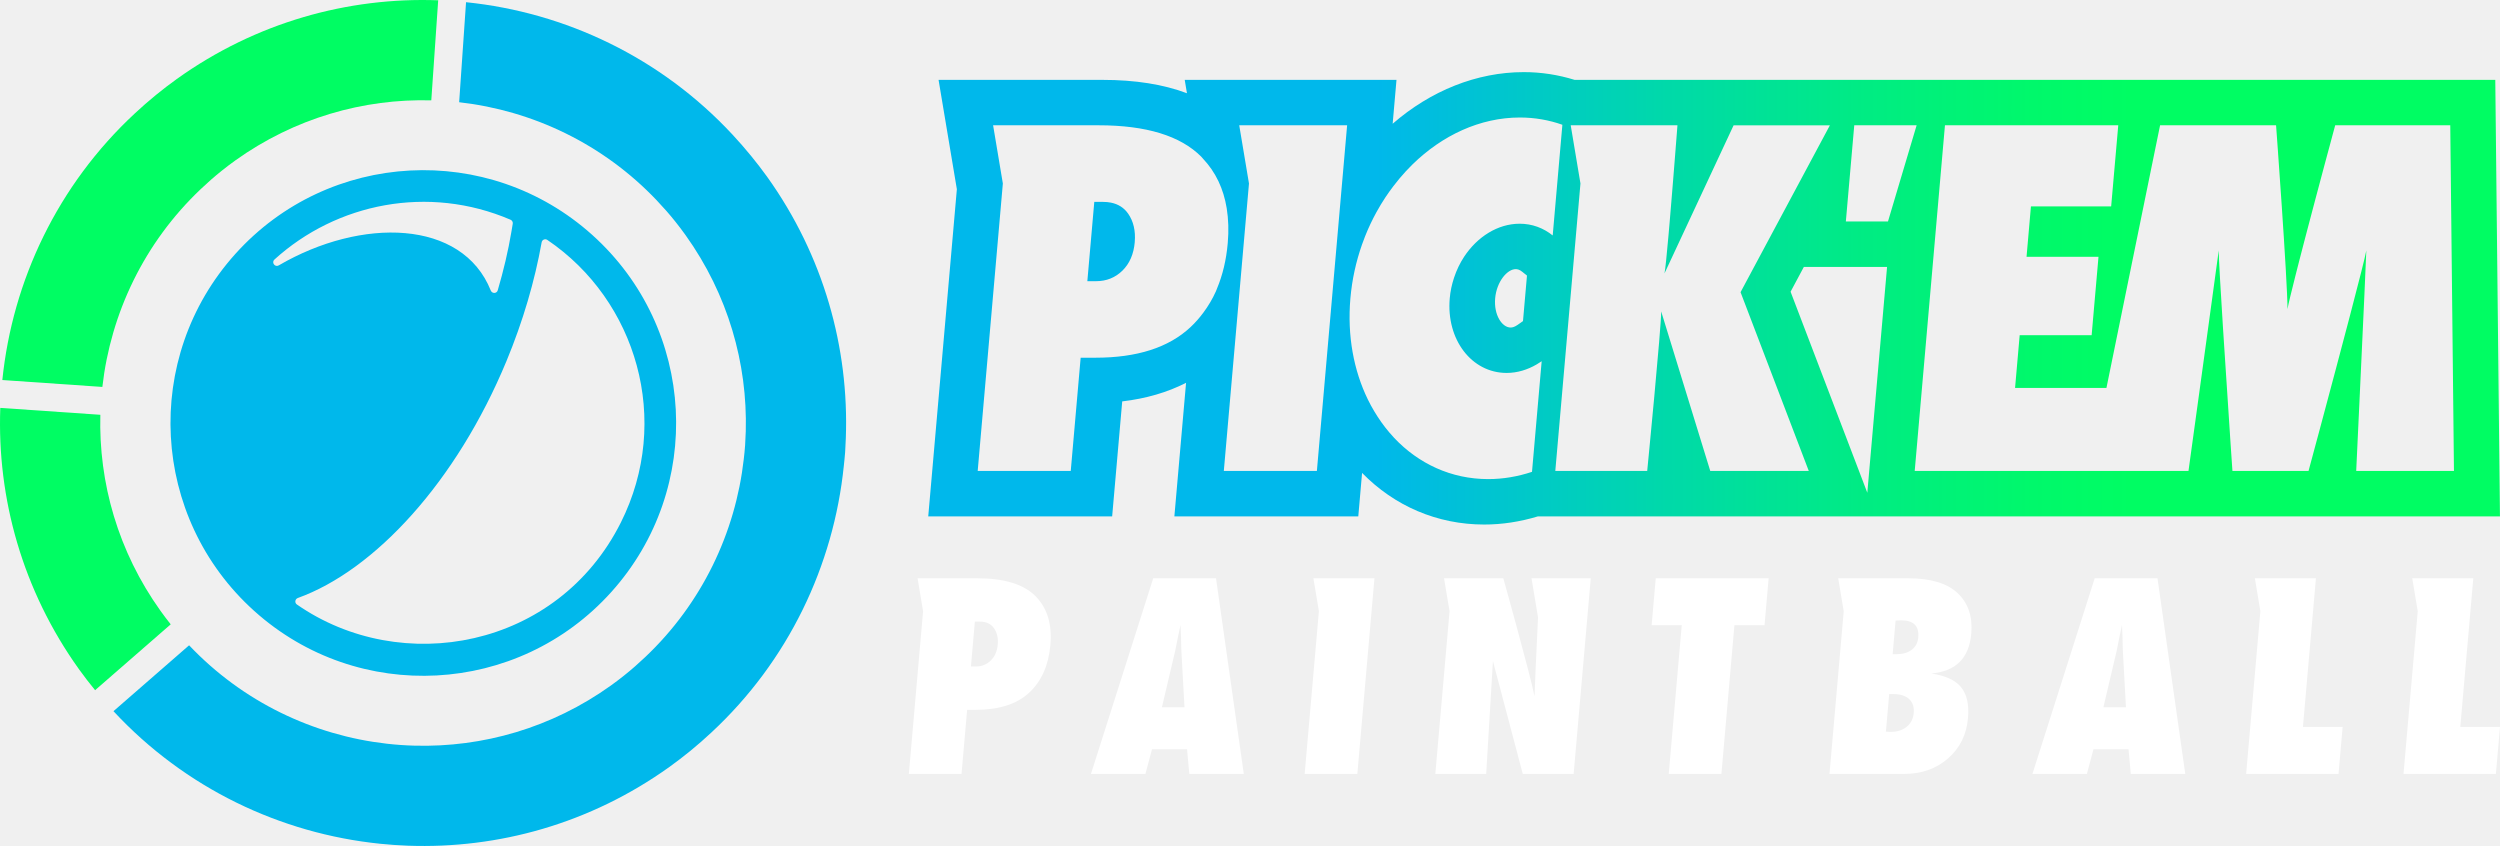
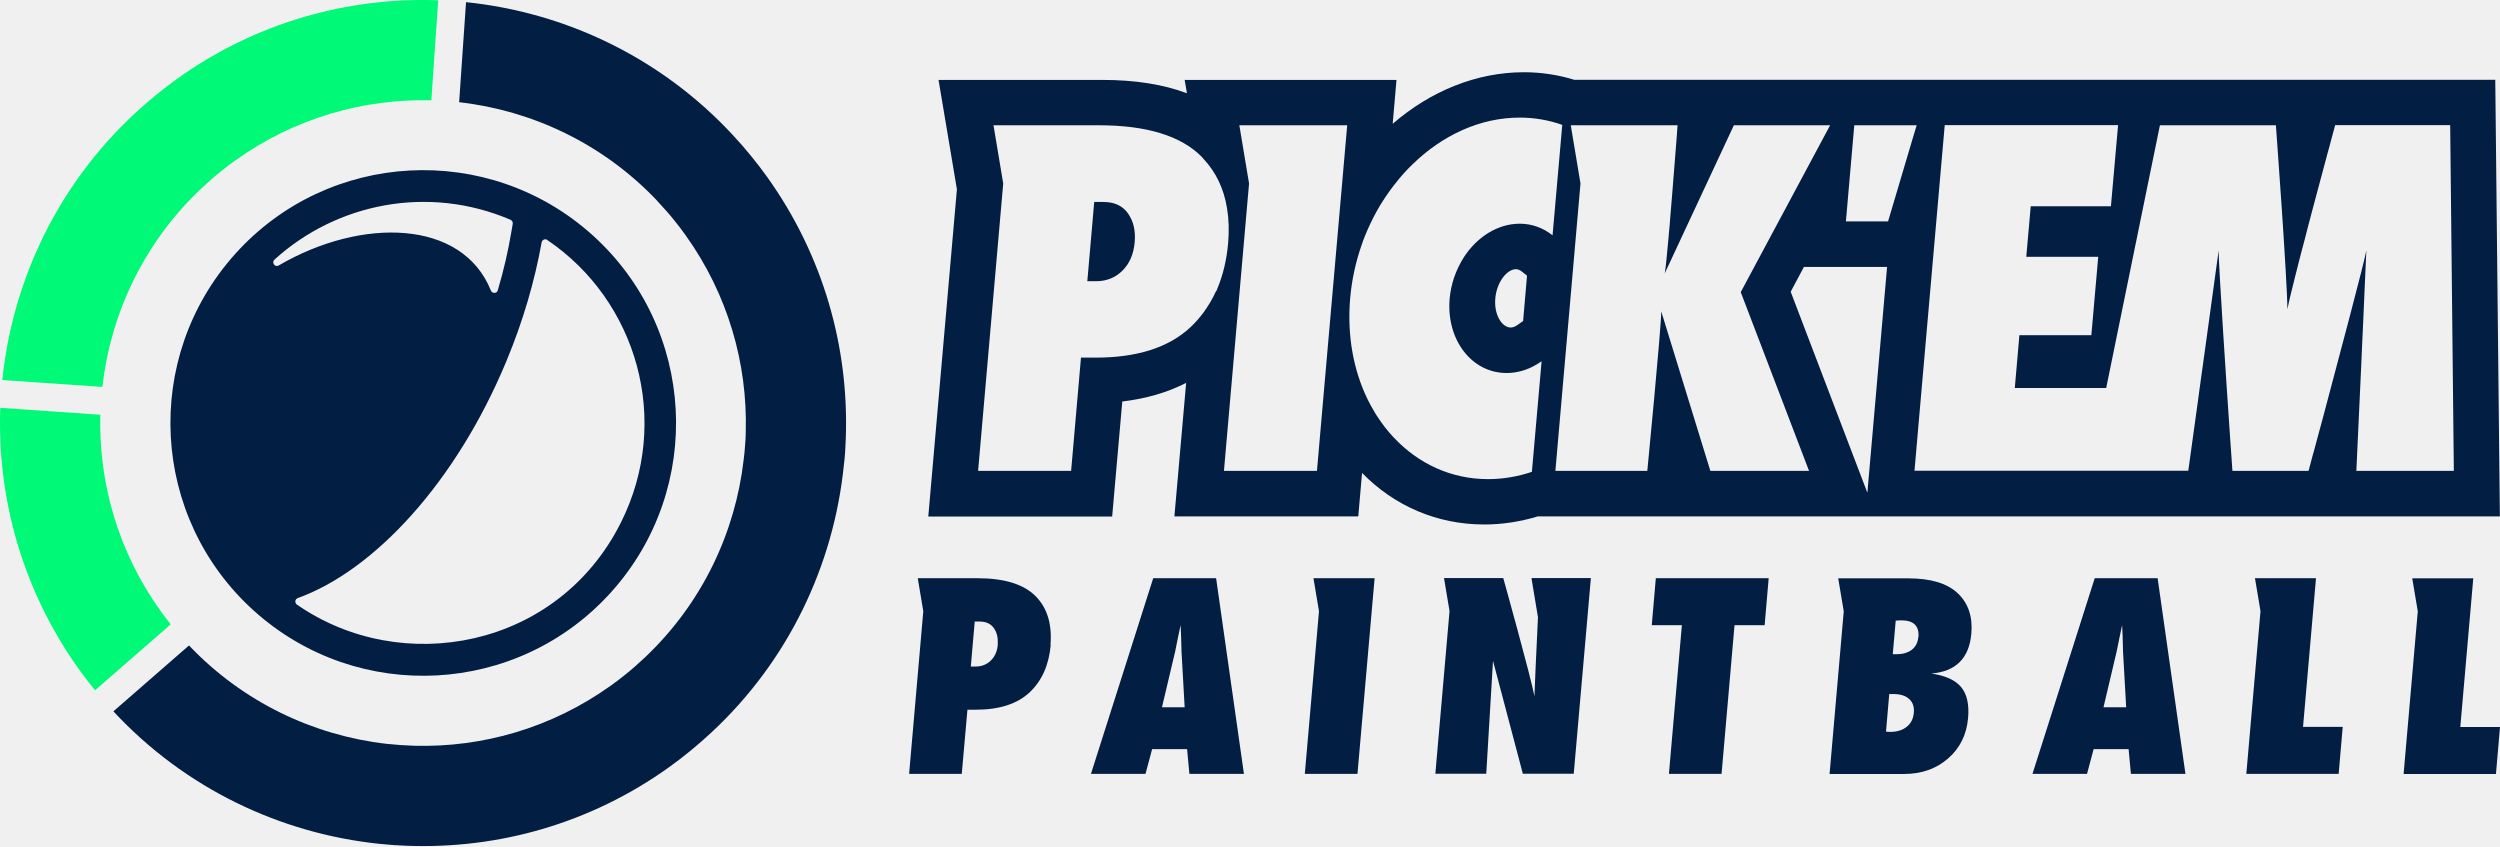
- <svg xmlns="http://www.w3.org/2000/svg" id="Layer_2" viewBox="0 0 953.98 322.82">
+ <svg xmlns="http://www.w3.org/2000/svg" id="Layer_1" viewBox="0 0 185.18 62.67">
  <defs>
-     <style>.cls-1{fill:#fff;}.cls-2{fill:#00b8eb;}.cls-3{fill:url(#linear-gradient);}.cls-4{fill:#00fd63;}</style>
-     <linearGradient id="linear-gradient" x1="813.47" y1="209" x2="496.94" y2="209" gradientTransform="translate(0 322.84) scale(1 -1)" gradientUnits="userSpaceOnUse">
-       <stop offset="0" stop-color="#00fd63" />
-       <stop offset=".12" stop-color="#00f86b" />
-       <stop offset=".32" stop-color="#00ec83" />
-       <stop offset=".56" stop-color="#00d9a9" />
-       <stop offset=".84" stop-color="#00bedd" />
-       <stop offset=".91" stop-color="#00b8eb" />
-     </linearGradient>
+     <style>.cls-1{fill:#021e42;}.cls-2{fill:#00f976;}</style>
  </defs>
-   <g id="Layer_1-2">
-     <path class="cls-2" d="M226.02,89.66c39.63,35.62,42.88,96.61,7.26,136.24s-96.61,42.88-136.24,7.26c-39.63-35.62-42.88-96.61-7.26-136.24,35.62-39.63,96.61-42.88,136.24-7.26h0ZM208.84,91.54c-.83-.56-1.97-.07-2.15.92-2.62,14.67-7.07,30-13.43,45.34-19.09,46.02-50.24,79.8-79.61,90.39-1.07.39-1.3,1.82-.37,2.47,39.83,27.71,99.47,16.93,123.64-31.29,19.51-38.93,6.05-84.73-28.08-107.83h0ZM189.93,110.79c2.2-7.49,3.98-14.98,5.23-22.43l.5-2.98c.11-.64-.24-1.28-.83-1.53-31.4-13.47-66.42-6.33-90.11,15.19-1.24,1.12.21,3.07,1.65,2.23,31.57-18.42,70.03-17.6,80.91,9.6.5,1.24,2.27,1.21,2.65-.08h0ZM250.72,76.58c2.43,2.56,4.78,5.22,7.01,8.02,1.33,1.67,2.62,3.37,3.87,5.12,16.22,22.67,23.66,48.97,22.98,74.84-.05,1.78-.13,3.55-.25,5.32s-.31,3.54-.51,5.3c-3.18,28.14-15.99,55.07-37.55,75.5-2.56,2.43-5.22,4.78-8.02,7.01-1.67,1.33-3.36,2.63-5.11,3.88-22.67,16.23-48.97,23.65-74.84,22.97-3.56-.09-7.1-.34-10.63-.74-28.14-3.18-55.07-16-75.51-37.56l-28.86,25.14c27.31,29.41,63.75,46.7,101.74,50.59,3.53.36,7.08.61,10.63.74,34.44,1.26,69.55-8.42,99.74-30.03,2.75-1.97,5.4-4.02,7.99-6.12,2.78-2.26,5.43-4.61,8.02-7.01,29.41-27.31,46.68-63.75,50.57-101.75.18-1.77.39-3.53.51-5.3.12-1.77.19-3.55.26-5.32,1.26-34.44-8.43-69.55-30.04-99.74-1.97-2.75-4.03-5.39-6.14-7.98-2.26-2.77-4.6-5.44-7-8.03C252.27,22.02,215.83,4.73,177.84.84l-2.63,38.17c28.14,3.18,55.08,16,75.51,37.56h0Z" />
-     <path class="cls-4" d="M65.14,238.24l-28.85,25.13c-2.11-2.59-4.17-5.23-6.14-7.98C8.54,225.2-1.15,190.09.11,155.65l38.18,2.63c-.68,25.87,6.75,52.17,22.98,74.84,1.25,1.75,2.55,3.46,3.87,5.12h0ZM84.63,65.14c1.67-1.33,3.36-2.63,5.11-3.88,22.67-16.22,48.97-23.65,74.84-22.97L167.21.11c-34.44-1.26-69.55,8.42-99.74,30.03-2.75,1.97-5.4,4.02-7.99,6.12-2.78,2.26-5.43,4.61-8.02,7.01C22.05,70.58,4.78,107.02.89,145.02l38.17,2.63c3.18-28.14,15.99-55.06,37.55-75.5,2.56-2.43,5.22-4.78,8.02-7.01Z" />
-     <path class="cls-1" d="M400.82,246.11c.69-7.92-1.21-14.14-5.72-18.66-4.51-4.52-11.9-6.78-22.17-6.78h-22.79l2.1,12.57-5.43,62.09h20.1l2.14-24.46h3.19c8.97,0,15.81-2.19,20.51-6.58s7.39-10.45,8.07-18.17h0ZM380.74,245.91c-.23,2.57-1.11,4.62-2.67,6.14-1.55,1.52-3.45,2.28-5.69,2.28h-1.88l1.5-17.13h1.88c2.44,0,4.25.84,5.42,2.52s1.65,3.75,1.44,6.19h0ZM938.83,277.4l4.96-56.74h-23.3l2.1,12.57-5.43,62.09h35.25l1.57-17.92h-15.15,0ZM799.32,220.66l-23.76,74.66h20.79l2.51-9.41h13.37l.86,9.41h20.79l-10.6-74.66h-23.96,0ZM802.64,269.88l4.73-20.1c.19-.73.39-1.58.57-2.57.19-.99.45-2.34.8-4.06s.68-3.27,1-4.65c.08,1.39.14,2.94.19,4.65.05,1.72.08,3.07.09,4.06s.05,1.85.12,2.57l1.11,20.1h-8.61ZM883.74,220.66h-23.3l2.1,12.57-5.43,62.09h35.25l1.57-17.92h-15.15l4.96-56.74h0ZM440.06,220.66l-23.76,74.66h20.79l2.51-9.41h13.37l.86,9.41h20.79l-10.6-74.66h-23.96,0ZM443.38,269.88l4.73-20.1c.19-.73.39-1.58.57-2.57.19-.99.45-2.34.8-4.06s.68-3.27,1-4.65c.08,1.39.14,2.94.19,4.65.05,1.72.08,3.07.09,4.06s.05,1.85.12,2.57l1.11,20.1h-8.61ZM501.18,220.66l2.1,12.57-5.43,62.09h20.1l6.53-74.66h-23.3ZM748.34,262.22c-2.22-2.69-6.01-4.43-11.38-5.22,9.36-.8,14.45-5.87,15.26-15.22.56-6.45-1.15-11.58-5.15-15.39-4-3.82-10.3-5.72-18.9-5.72h-26.72l2.1,12.57-5.43,62.09h28.38c6.7,0,12.32-1.97,16.85-5.92,4.53-3.95,7.07-9.08,7.62-15.39.45-5.17-.43-9.1-2.65-11.79h.02ZM730.27,272.02c-.2,2.26-1.1,4.03-2.69,5.32-1.6,1.29-3.65,1.94-6.16,1.94-.66,0-1.25-.03-1.77-.1l1.25-14.32h1.58c2.64,0,4.65.63,6.02,1.89s1.96,3.02,1.77,5.27h0ZM732,243.17c-.18,2.06-1.01,3.65-2.5,4.78-1.48,1.13-3.45,1.69-5.89,1.69h-1.39l1.12-12.83c.73-.07,1.43-.1,2.09-.1,4.75,0,6.94,2.15,6.56,6.47h.01ZM584.41,220.66l2.49,14.91c-.6,12.61-1.35,28.83-1.34,30.15-1.48-7.85-11.91-45.05-11.91-45.05h-22.61l2.1,12.57-5.43,62.09h19.41l2.57-43.07,11.39,43.07h19.41l6.53-74.66h-22.61ZM631.82,220.66l-1.57,17.92h11.49l-4.96,56.74h20.1l4.96-56.74h11.49l1.57-17.92h-43.08Z" />
-     <path class="cls-3" d="M430.47,81.49c2.05,2.95,2.9,6.56,2.54,10.83v.11c-.4,4.55-1.97,8.16-4.71,10.85-2.74,2.68-6.1,4.02-10.06,4.02h-3.32l2.65-30.26h3.32c1.08,0,2.09.09,3.02.28,2.81.56,5,1.95,6.56,4.18h0ZM600.87,30.48c-6.3-1.96-12.82-2.96-19.39-2.96-17.96,0-35.54,7.1-50.05,19.7l1.46-16.74h-80.81l.85,5.1c-8.99-3.39-19.76-5.1-32.21-5.1h-62.57l6.98,41.72-10.92,124.85h70.18l3.84-43.88c9.1-1.07,17.24-3.45,24.36-7.09l-4.46,50.97h70.18l1.45-16.59c12.31,12.6,28.64,19.7,46.6,19.7,6.79,0,13.67-1.05,20.48-3.11h367.12l-1.78-166.57h-351.33.02ZM464.04,111.03s-.02.03-.02.05c-1.31,2.94-2.92,5.64-4.76,8.13-1.5,2.03-3.15,3.93-5.01,5.66-8.31,7.76-20.39,11.63-36.24,11.63h-5.64l-3.78,43.21h-35.51l9.6-109.69-3.72-22.21h40.26c18.15,0,31.21,4,39.17,11.98h0c.23.23.42.49.64.73,4.85,5.14,7.87,11.48,9.08,19,.65,4.07.81,8.47.39,13.24-.56,6.44-1.95,12.21-4.1,17.34-.13.3-.23.62-.36.92h0ZM504.53,156.63l-2.02,23.08h-35.51l9.6-109.69-3.72-22.21h41.17l-9.52,108.82h0ZM592.49,89.84c-3.51-2.82-7.81-4.47-12.59-4.47-8.35,0-16.16,4.98-21.17,12.55-1.62,2.45-2.93,5.18-3.89,8.09-.82,2.49-1.4,5.11-1.63,7.83-1.38,15.73,8.35,28.47,21.71,28.47,4.05,0,7.97-1.2,11.5-3.28.58-.34,1.16-.7,1.72-1.09.05-.03.1-.07.15-.1l-3.69,42.21h0c-5.38,1.79-10.98,2.77-16.7,2.77-14.16,0-26.64-5.91-35.91-15.74-.08-.09-.16-.18-.24-.27-2.2-2.36-4.21-4.96-6.02-7.74-.44-.67-.87-1.35-1.28-2.05-.89-1.49-1.74-3.03-2.51-4.62-5.36-11.01-7.89-24.28-6.64-38.57.62-7.14,2.15-14.03,4.43-20.51.38-1.08.78-2.15,1.2-3.21,1.26-3.17,2.71-6.23,4.32-9.16,1.07-1.95,2.22-3.85,3.44-5.69.95-1.44,1.96-2.83,2.99-4.19,1.53-2.02,3.15-3.95,4.84-5.78.8-.86,1.62-1.71,2.46-2.53,11.39-11.14,25.82-17.92,41-17.92,5.71,0,11.15.98,16.21,2.77l-3.69,42.21h0v.02ZM582.68,105.16l-1.52,17.37-2.05,1.44c-1.28.9-2.14,1.01-2.68,1.01-3.24,0-6.45-4.76-5.89-11.14.56-6.37,4.6-11.14,7.84-11.14.53,0,1.38.1,2.5,1.01l1.8,1.45ZM690.23,179.71h-37.61l-18.73-60.88c.12,5.25-5.33,60.88-5.33,60.88h-35.07l9.6-109.69-3.72-22.21h40.73s-.06.77-.16,2.1c-.04.45-.07.97-.12,1.55-.2,2.52-.48,6.17-.82,10.41-.02.24-.04.47-.06.71-.16,2.03-.33,4.17-.51,6.38-.15,1.92-.31,3.88-.48,5.86-.19,2.26-.37,4.54-.56,6.77-.09,1.12-.19,2.23-.28,3.32-.11,1.34-.23,2.66-.34,3.93-.02.27-.05.54-.07.81-.66,7.45-1.24,13.31-1.54,14.67l26.37-56.5h36.74l-34.09,63.68,26.04,68.22h.01ZM712.55,188.03l-29.28-76.71,5.07-9.47h31.75l-7.54,86.18ZM720.45,84.51h-16.09l3.21-36.7h23.8l-1.84,6.17-9.09,30.52h.01ZM936.37,179.71h-37.26s.97-20.48,1.93-41.25c.11-2.4.22-4.8.33-7.17.3-6.57.6-12.92.85-18.41.43-9.51.74-16.43.75-17.31-.81,4.7-10.45,40.92-16.71,64.29-.31,1.17-.62,2.3-.91,3.4-.8,2.99-1.53,5.69-2.16,8.01-.23.85-.44,1.65-.64,2.39-.17.63-.33,1.22-.48,1.77-.72,2.68-1.15,4.28-1.15,4.28h-29.04s-.19-2.85-.51-7.48c-.09-1.3-.19-2.75-.29-4.32-1.47-21.86-4.46-66.97-4.43-72.35-.15,1.16-1.74,12.77-3.69,27.01-.25,1.84-.51,3.72-.77,5.64-.6,4.39-1.23,8.92-1.84,13.4-.27,1.99-.55,3.97-.81,5.92-.25,1.82-.5,3.62-.74,5.37-2.05,14.87-3.69,26.8-3.69,26.8h-104.47l2.02-23.08,9.52-108.82h66.13l-2.71,30.96h-30.61l-1.68,19.24h27.46l-1.85,21.13-.77,8.79h-27.46l-1.76,20.12h34.87l14.41-70.59,6.06-29.65h44.26s4.37,59.3,4.36,70.15c.29-1.72,1.44-6.5,3.04-12.78.22-.85.44-1.74.67-2.64.22-.87.45-1.75.68-2.66.49-1.9,1-3.87,1.53-5.91.25-.95.5-1.92.75-2.89.28-1.07.56-2.15.85-3.23.53-2.01,1.06-4.04,1.6-6.07.57-2.15,1.13-4.28,1.69-6.38.52-1.97,1.04-3.91,1.54-5.78.53-2.01,1.05-3.94,1.54-5.78.46-1.71.89-3.33,1.3-4.84.23-.84.44-1.65.65-2.41.18-.66.35-1.29.51-1.89.19-.7.36-1.35.52-1.95.83-3.07,1.33-4.93,1.33-4.93h43.91l1.41,131.9h-.04Z" />
-   </g>
+   <path class="cls-1" d="M43.87,17.4c7.69,6.91,8.32,18.75,1.41,26.45-6.91,7.69-18.75,8.32-26.45,1.41-7.69-6.91-8.32-18.75-1.41-26.45,6.91-7.69,18.75-8.32,26.45-1.41ZM40.54,17.77c-.16-.11-.38-.01-.42.18-.51,2.85-1.37,5.82-2.61,8.8-3.71,8.93-9.75,15.49-15.45,17.55-.21.07-.25.35-.07.48,7.73,5.38,19.31,3.29,24-6.07,3.79-7.56,1.18-16.45-5.45-20.93ZM36.87,21.51c.43-1.45.77-2.91,1.01-4.35l.1-.58c.02-.12-.05-.25-.16-.3-6.1-2.61-12.89-1.23-17.49,2.95-.24.22.04.6.32.43,6.13-3.58,13.59-3.42,15.71,1.86.1.24.44.23.51-.01ZM48.67,14.87c.47.5.93,1.01,1.36,1.56.26.32.51.65.75.99,3.15,4.4,4.59,9.51,4.46,14.53,0,.34-.02.69-.05,1.03-.02.34-.06.69-.1,1.03-.62,5.46-3.1,10.69-7.29,14.66-.5.47-1.01.93-1.56,1.36-.32.26-.65.51-.99.75-4.4,3.15-9.51,4.59-14.53,4.46-.69-.02-1.38-.07-2.06-.14-5.46-.62-10.69-3.11-14.66-7.29l-5.6,4.88c5.3,5.71,12.37,9.06,19.75,9.82.69.07,1.37.12,2.06.14,6.69.24,13.5-1.63,19.36-5.83.53-.38,1.05-.78,1.55-1.19.54-.44,1.05-.89,1.56-1.36,5.71-5.3,9.06-12.38,9.82-19.75.04-.34.08-.69.1-1.03.02-.34.04-.69.05-1.03.24-6.69-1.64-13.5-5.83-19.36-.38-.53-.78-1.05-1.19-1.55-.44-.54-.89-1.06-1.36-1.56C48.97,4.28,41.9.92,34.52.16l-.51,7.41c5.46.62,10.69,3.11,14.66,7.29Z" />
+   <path class="cls-2" d="M12.64,46.25l-5.6,4.88c-.41-.5-.81-1.02-1.19-1.55C1.66,43.71-.22,36.9.02,30.21l7.41.51c-.13,5.02,1.31,10.13,4.46,14.53.24.34.49.67.75.99ZM16.43,12.64c.32-.26.65-.51.99-.75,4.4-3.15,9.51-4.59,14.53-4.46L32.46.02c-6.69-.24-13.5,1.63-19.36,5.83-.53.38-1.05.78-1.55,1.19-.54.44-1.05.89-1.56,1.36C4.28,13.7.93,20.77.17,28.15l7.41.51c.62-5.46,3.1-10.69,7.29-14.66.5-.47,1.01-.93,1.56-1.36Z" />
+   <path class="cls-1" d="M77.81,47.77c.13-1.54-.24-2.75-1.11-3.62-.88-.88-2.31-1.32-4.3-1.32h-4.42l.41,2.44-1.05,12.05h3.9l.42-4.75h.62c1.74,0,3.07-.43,3.98-1.28.91-.85,1.44-2.03,1.57-3.53ZM73.91,47.74c-.04.5-.22.9-.52,1.19-.3.29-.67.44-1.11.44h-.37l.29-3.33h.37c.47,0,.82.16,1.05.49.23.33.32.73.28,1.2ZM182.24,53.85l.96-11.01h-4.52l.41,2.44-1.05,12.05h6.84l.3-3.48h-2.94ZM155.16,42.83l-4.61,14.49h4.04l.49-1.83h2.59l.17,1.83h4.04l-2.06-14.49h-4.65ZM155.81,52.39l.92-3.9c.04-.14.07-.31.11-.5.04-.19.09-.45.16-.79.07-.33.13-.63.19-.9.01.27.03.57.04.9,0,.33.02.6.02.79,0,.19.01.36.02.5l.22,3.9h-1.67ZM171.55,42.83h-4.52l.41,2.44-1.05,12.05h6.84l.3-3.48h-2.94l.96-11.01ZM85.42,42.83l-4.61,14.49h4.04l.49-1.83h2.59l.17,1.83h4.04l-2.06-14.49h-4.65ZM86.07,52.39l.92-3.9c.04-.14.08-.31.11-.5.04-.19.09-.45.16-.79.07-.33.13-.63.19-.9.01.27.03.57.04.9,0,.33.02.6.02.79,0,.19.01.36.02.5l.22,3.9h-1.67ZM97.29,42.83l.41,2.44-1.05,12.05h3.9l1.27-14.49h-4.52ZM145.27,50.9c-.43-.52-1.17-.86-2.21-1.01,1.82-.15,2.8-1.14,2.96-2.95.11-1.25-.22-2.25-1-2.99-.78-.74-2-1.11-3.67-1.11h-5.19l.41,2.44-1.05,12.05h5.51c1.3,0,2.39-.38,3.27-1.15.88-.77,1.37-1.76,1.48-2.99.09-1-.08-1.77-.51-2.29ZM141.76,52.8c-.04.44-.21.78-.52,1.03-.31.25-.71.38-1.2.38-.13,0-.24,0-.34-.02l.24-2.78h.31c.51,0,.9.12,1.17.37.27.24.38.59.34,1.02ZM142.09,47.2c-.03.4-.2.71-.48.93-.29.22-.67.33-1.14.33h-.27l.22-2.49c.14-.01.28-.02.41-.02.92,0,1.35.42,1.27,1.26ZM113.44,42.83l.48,2.89c-.12,2.45-.26,5.6-.26,5.85-.29-1.52-2.31-8.75-2.31-8.75h-4.39l.41,2.44-1.05,12.05h3.77l.5-8.36,2.21,8.36h3.77l1.27-14.49h-4.39ZM122.65,42.83l-.3,3.48h2.23l-.96,11.01h3.9l.96-11.01h2.23l.3-3.48h-8.36Z" />
+   <path class="cls-1" d="M83.56,15.82c.4.57.56,1.27.49,2.1,0,0,0,.01,0,.02-.08.88-.38,1.58-.91,2.11-.53.52-1.18.78-1.95.78h-.65l.51-5.87h.65c.21,0,.41.02.59.05.55.11.97.38,1.27.81ZM116.64,5.92c-1.22-.38-2.49-.57-3.76-.57-3.49,0-6.9,1.38-9.72,3.82l.28-3.25h-15.69l.17.99c-1.75-.66-3.84-.99-6.25-.99h-12.15l1.36,8.1-2.12,24.24h13.62l.75-8.52c1.77-.21,3.35-.67,4.73-1.38l-.87,9.89h13.62l.28-3.22c2.39,2.45,5.56,3.82,9.05,3.82,1.32,0,2.65-.2,3.97-.6h71.26l-.34-32.34h-68.2ZM90.08,21.55s0,0,0,0c-.25.57-.57,1.09-.92,1.58-.29.39-.61.76-.97,1.1-1.61,1.51-3.96,2.26-7.03,2.26h-1.09l-.73,8.39h-6.89s1.86-21.29,1.86-21.29l-.72-4.31h0s1.1,0,1.1,0h6.72c3.52,0,6.06.78,7.6,2.33h0s.08.1.12.14c.94,1,1.53,2.23,1.76,3.69.13.79.16,1.64.08,2.57-.11,1.25-.38,2.37-.8,3.37-.02.06-.04.12-.07.18ZM97.94,30.4l-.39,4.48h-6.89s1.86-21.29,1.86-21.29l-.72-4.31h0s1.1,0,1.1,0h6.89l-1.85,21.12ZM115.01,17.44c-.68-.55-1.52-.87-2.44-.87-1.62,0-3.14.97-4.11,2.44-.31.48-.57,1.01-.76,1.57-.16.48-.27.99-.32,1.52-.27,3.05,1.62,5.53,4.22,5.53.79,0,1.55-.23,2.23-.64.11-.07.22-.14.33-.21,0,0,.02-.01.03-.02l-.72,8.19h0c-1.04.35-2.13.54-3.24.54-2.75,0-5.17-1.15-6.97-3.06-.02-.02-.03-.04-.05-.05-.43-.46-.82-.96-1.17-1.5-.09-.13-.17-.26-.25-.4-.17-.29-.34-.59-.49-.9-1.04-2.14-1.53-4.71-1.29-7.49.12-1.39.42-2.72.86-3.98.07-.21.15-.42.23-.62.25-.62.53-1.21.84-1.78.21-.38.43-.75.67-1.1.19-.28.38-.55.58-.81.3-.39.61-.77.94-1.12.16-.17.31-.33.48-.49,2.21-2.16,5.01-3.48,7.96-3.48,1.11,0,2.16.19,3.15.54l-.72,8.19h0ZM113.11,20.41l-.29,3.37-.4.28c-.25.18-.42.2-.52.2-.63,0-1.25-.92-1.14-2.16s.89-2.16,1.52-2.16c.1,0,.27.02.48.2l.35.28ZM133.99,34.88h-7.3l-3.64-11.82c.02,1.02-1.03,11.82-1.03,11.82h-6.81s1.86-21.29,1.86-21.29l-.72-4.31h0s1.1,0,1.1,0h6.81s-.01.15-.03.41c0,.09-.01.19-.02.3-.04.49-.09,1.2-.16,2.02,0,.05,0,.09-.01.14-.03.39-.06.81-.1,1.24-.03.37-.06.75-.09,1.14-.04.44-.07.88-.11,1.31-.02.22-.04.43-.05.64-.02.26-.04.52-.07.76,0,.05,0,.11-.01.16-.13,1.45-.24,2.58-.3,2.85l5.12-10.97h0s7.13,0,7.13,0h0s-6.62,12.36-6.62,12.36l5.06,13.24h0ZM138.32,36.5l-5.68-14.89.98-1.84h6.16l-1.46,16.73ZM139.85,16.4h-3.12l.62-7.12h0s4.62,0,4.62,0l-.36,1.2-1.76,5.93ZM181.77,34.88h-7.23s.19-3.98.37-8.01c.02-.47.04-.93.06-1.39.06-1.27.12-2.51.16-3.57.08-1.85.14-3.19.15-3.36-.16.91-2.03,7.94-3.24,12.48-.06.23-.12.45-.18.66-.16.58-.3,1.11-.42,1.56-.04.17-.09.32-.13.46-.03.12-.06.24-.09.34-.14.52-.22.83-.22.83h-5.64s-.04-.55-.1-1.45c-.02-.25-.04-.53-.06-.84-.29-4.24-.87-13-.86-14.04-.03.23-.34,2.48-.72,5.24-.05.36-.1.72-.15,1.09-.12.85-.24,1.73-.36,2.6-.05.39-.11.77-.16,1.15-.05.35-.1.7-.14,1.04-.4,2.89-.72,5.2-.72,5.2h-20.28s.39-4.48.39-4.48l1.85-21.12h0s12.84,0,12.84,0l-.53,6.01h0s-5.94,0-5.94,0l-.33,3.74h5.33l-.36,4.1-.15,1.71h-5.33l-.34,3.91h6.77l2.8-13.7,1.18-5.76h0s8.59,0,8.59,0c0,0,.85,11.51.85,13.62.06-.33.28-1.26.59-2.48.04-.17.09-.34.13-.51.04-.17.09-.34.13-.52.1-.37.19-.75.3-1.15.05-.19.1-.37.15-.56.05-.21.11-.42.16-.63.1-.39.21-.78.31-1.18.11-.42.22-.83.33-1.24.1-.38.2-.76.3-1.12.1-.39.2-.76.3-1.12.09-.33.17-.65.25-.94.04-.16.09-.32.13-.47.03-.13.07-.25.1-.37.04-.14.07-.26.1-.38.16-.6.26-.96.26-.96h0s8.52,0,8.52,0l.27,25.6h0Z" />
</svg>
